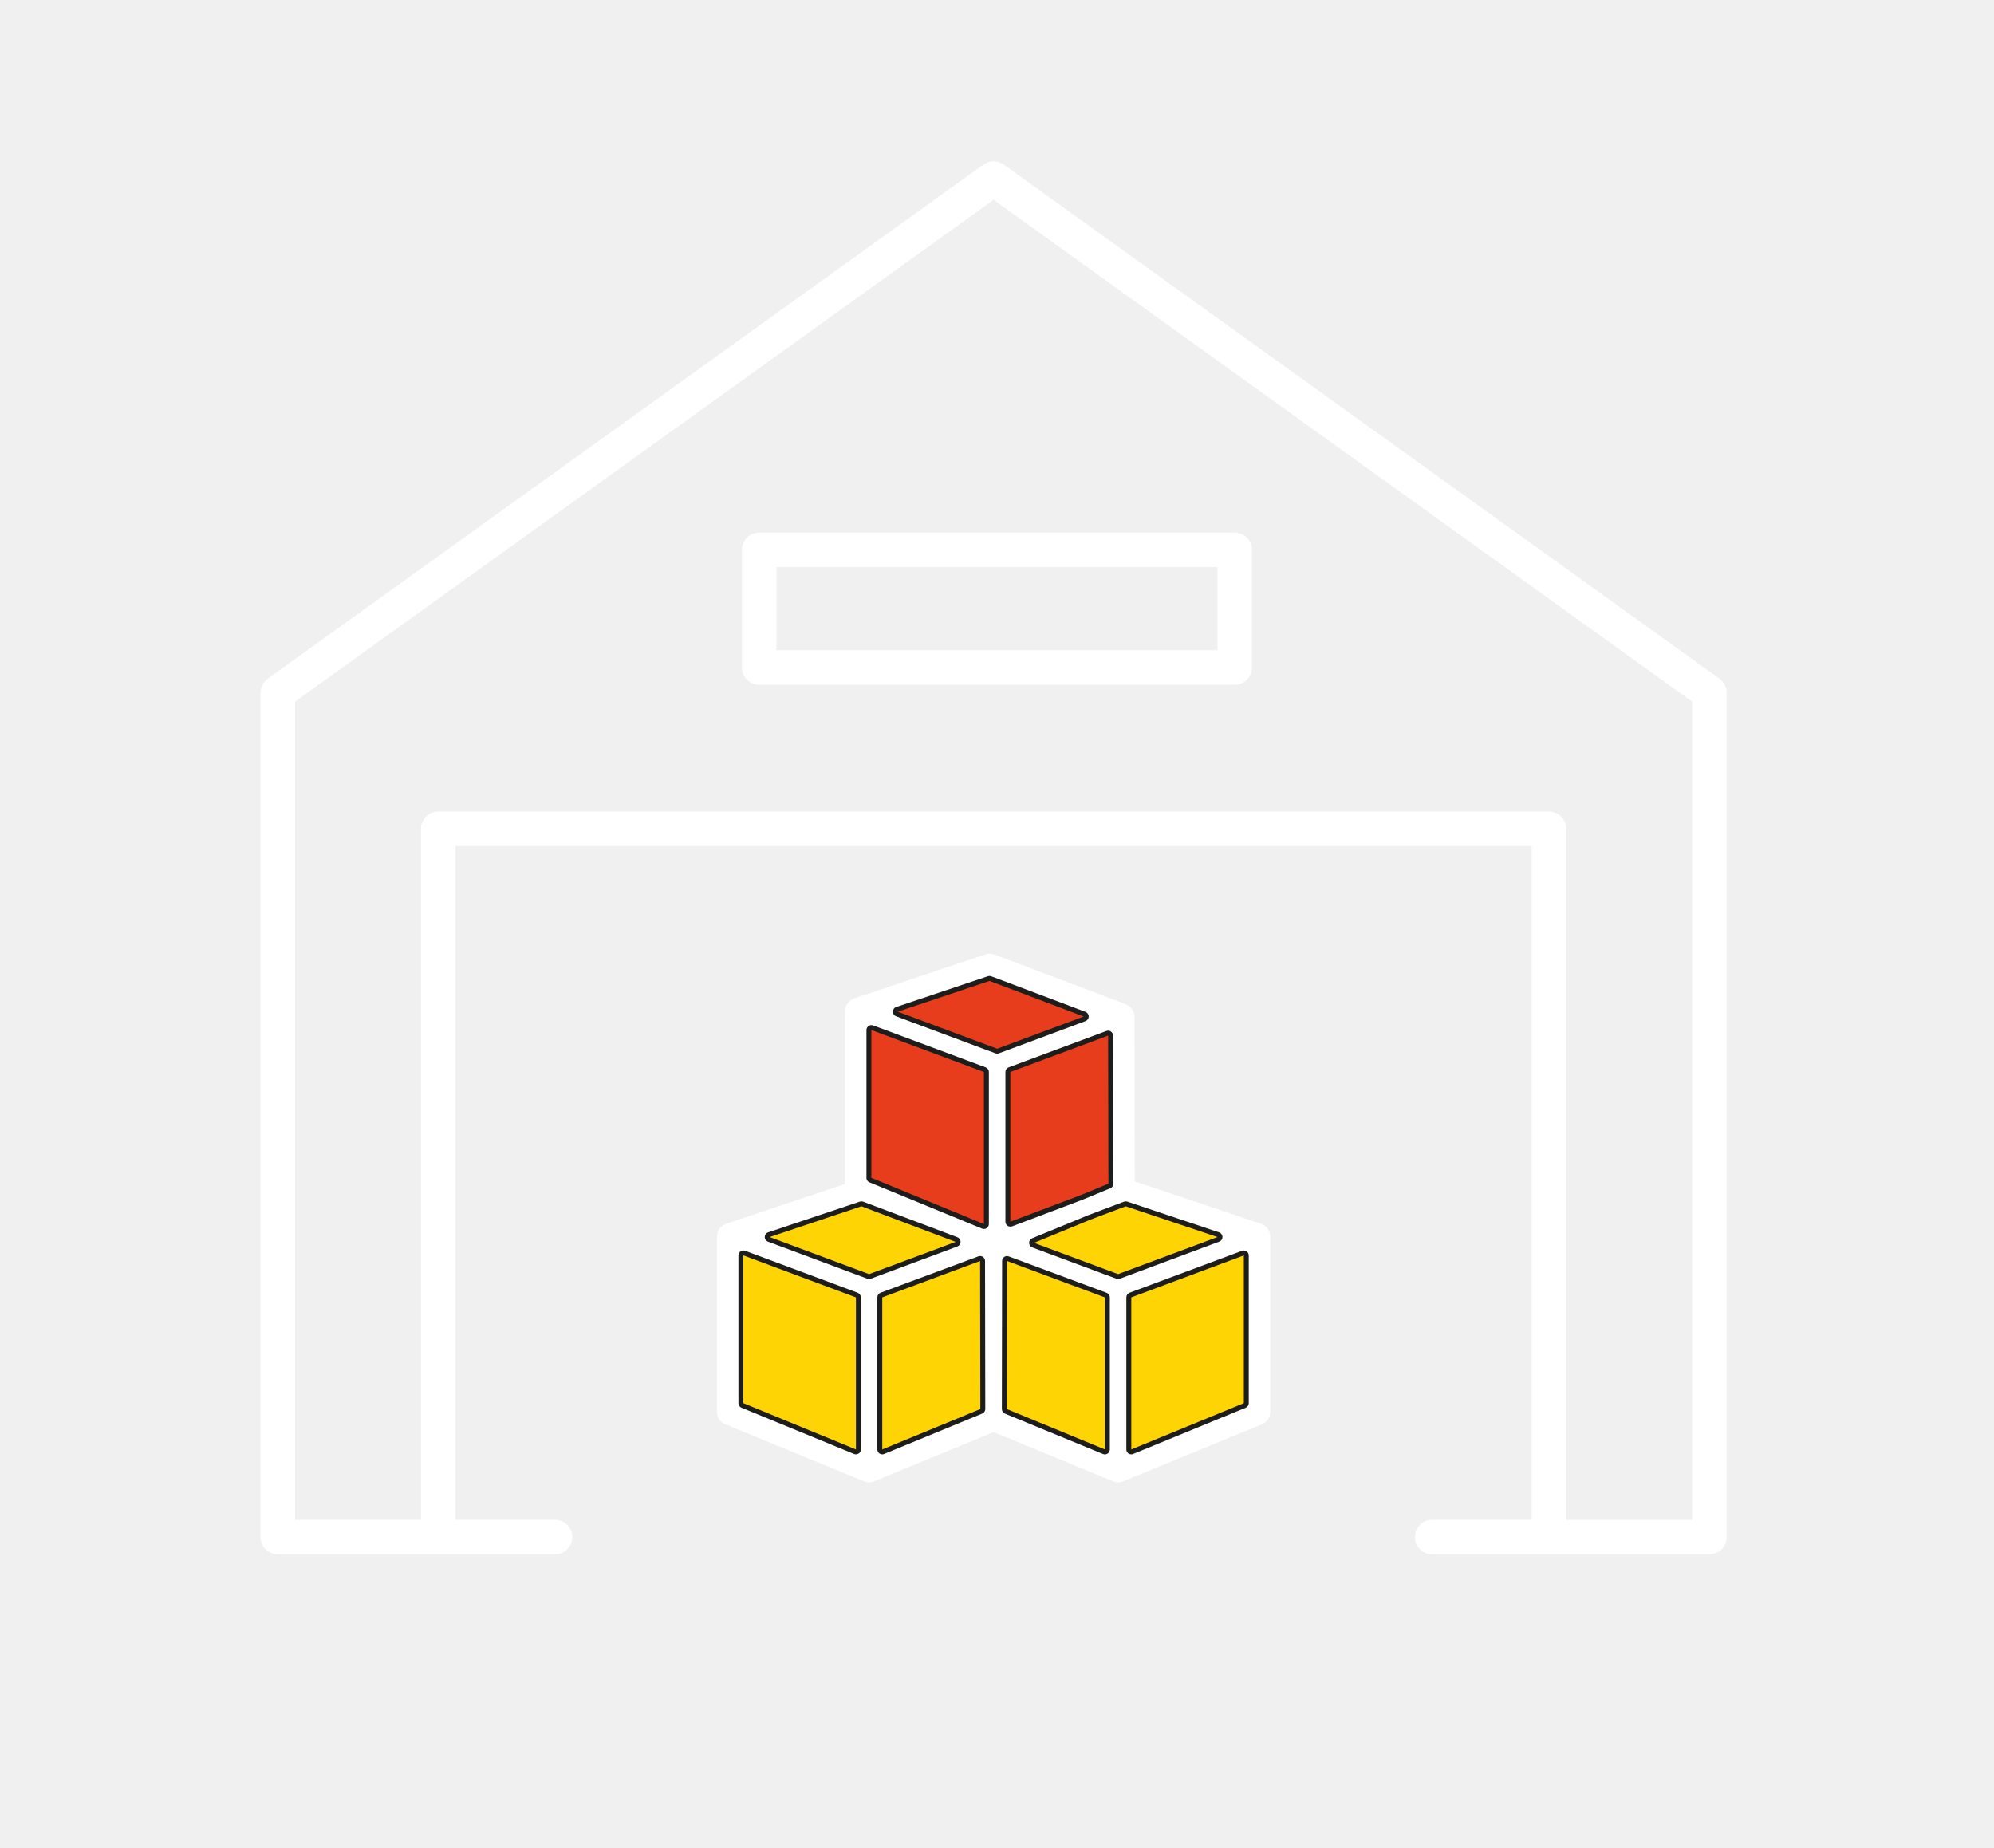
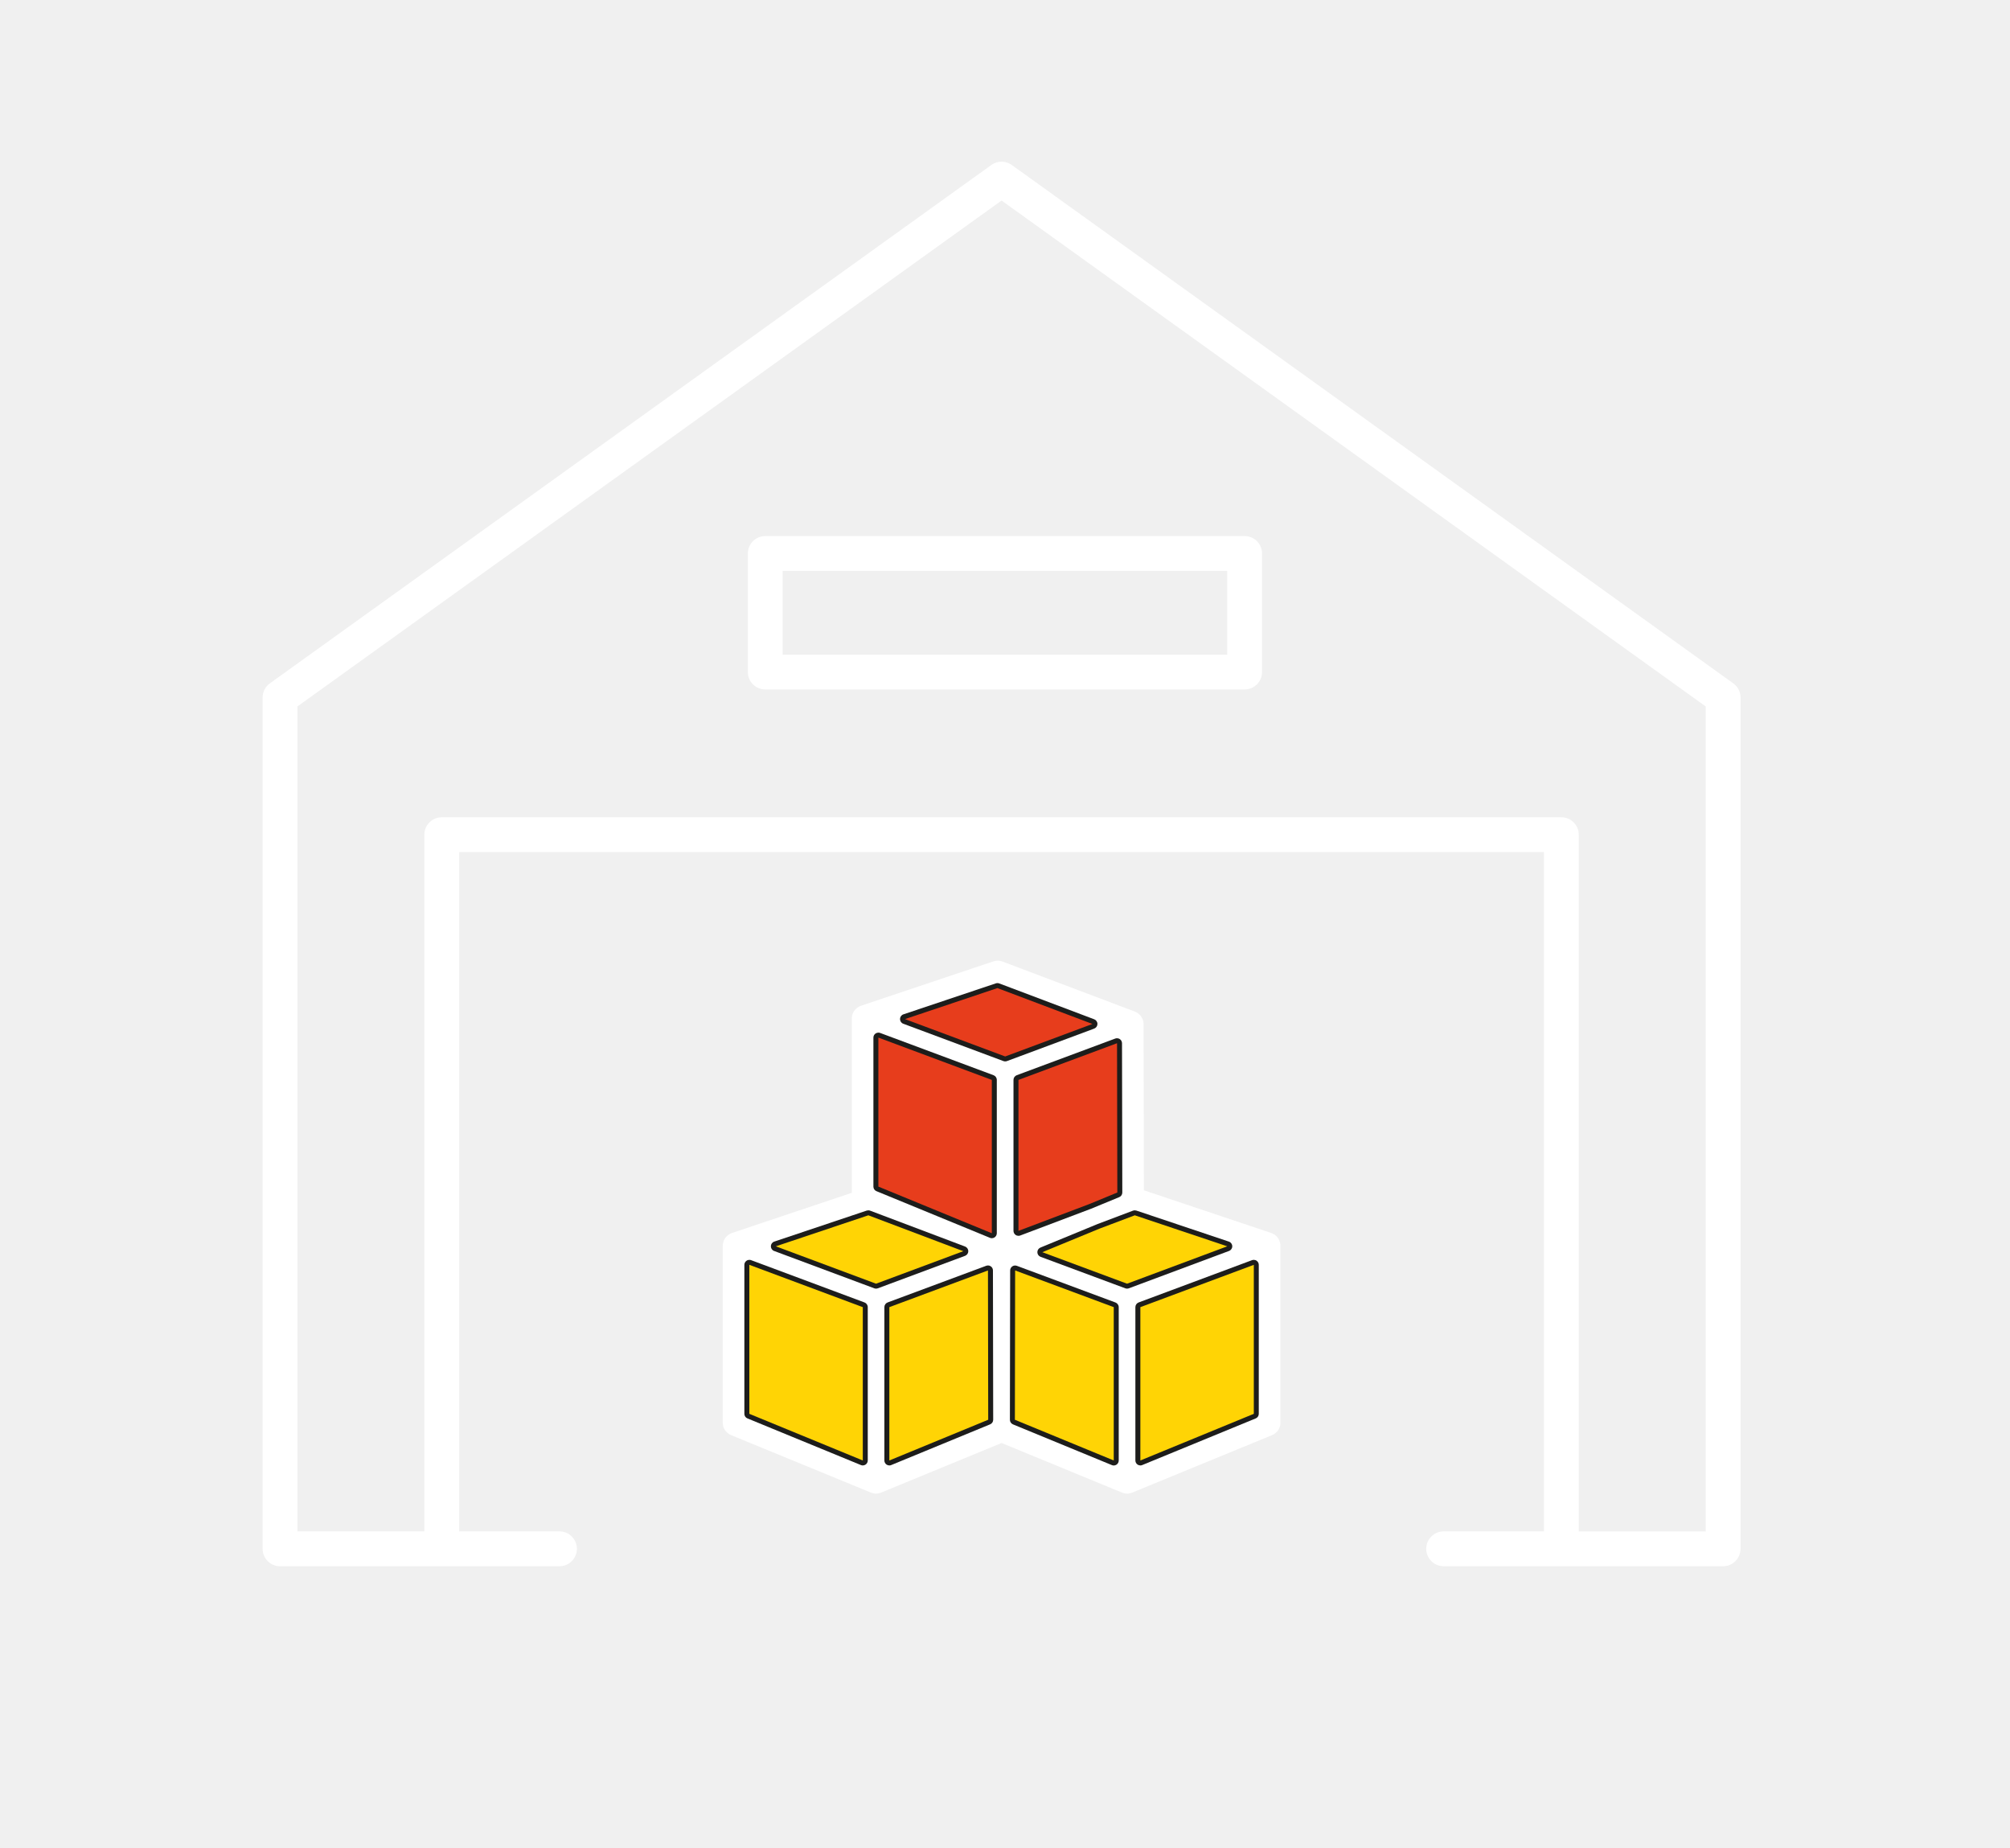
- <svg xmlns="http://www.w3.org/2000/svg" width="136" height="126" viewBox="0 0 136 126" fill="none">
-   <path d="M117.276 46.291L68.454 11.222C68.044 10.926 67.492 10.926 67.081 11.222L18.259 46.291C17.949 46.514 17.768 46.871 17.768 47.248V104.836C17.768 105.486 18.296 106.014 18.946 106.014H37.856C38.505 106.014 39.034 105.486 39.034 104.836C39.034 104.186 38.505 103.658 37.856 103.658H31.069V57.708H104.466V103.658H97.679C97.03 103.658 96.501 104.186 96.501 104.836C96.501 105.486 97.03 106.014 97.679 106.014H116.589C117.239 106.014 117.768 105.486 117.768 104.836V47.248C117.768 46.867 117.586 46.51 117.276 46.291ZM115.411 103.661H106.823V56.529C106.823 55.88 106.294 55.351 105.645 55.351H29.89C29.241 55.351 28.712 55.88 28.712 56.529V103.658H20.124V47.854L67.768 13.629L115.411 47.854V103.661Z" fill="white" />
-   <path d="M50.602 37.505V45.527C50.602 46.177 51.13 46.706 51.78 46.706H84.213C84.863 46.706 85.391 46.177 85.391 45.527V37.505C85.391 36.855 84.863 36.327 84.213 36.327H51.78C51.13 36.327 50.602 36.855 50.602 37.505ZM52.958 38.683H83.035V44.349H52.958V38.683Z" fill="white" />
-   <path d="M86.618 84.159C86.618 84.159 86.611 84.132 86.604 84.115C86.598 84.078 86.584 84.041 86.571 84.004C86.564 83.987 86.557 83.97 86.55 83.953C86.534 83.919 86.517 83.886 86.497 83.856C86.487 83.842 86.48 83.829 86.47 83.815C86.439 83.771 86.409 83.731 86.372 83.694C86.372 83.694 86.37 83.693 86.365 83.691C86.332 83.653 86.291 83.623 86.251 83.593C86.237 83.583 86.221 83.576 86.207 83.566C86.177 83.546 86.143 83.529 86.113 83.516C86.093 83.505 86.076 83.499 86.056 83.492C86.046 83.485 86.032 83.482 86.022 83.475L77.397 80.583L77.377 69.339V69.326C77.373 69.258 77.367 69.191 77.35 69.127C77.35 69.117 77.343 69.11 77.34 69.1C77.326 69.046 77.306 68.992 77.282 68.945C77.272 68.925 77.262 68.905 77.249 68.888C77.225 68.847 77.202 68.81 77.175 68.777C77.158 68.76 77.144 68.743 77.127 68.726C77.097 68.689 77.06 68.659 77.02 68.629C77.01 68.622 77.003 68.608 76.99 68.602C76.99 68.598 76.979 68.598 76.976 68.595C76.925 68.561 76.872 68.531 76.811 68.507C76.804 68.507 76.801 68.501 76.794 68.497L67.822 65.107C67.63 65.033 67.415 65.03 67.22 65.097L58.248 68.103C58.248 68.103 58.224 68.114 58.211 68.12C58.194 68.127 58.174 68.134 58.157 68.144C58.123 68.157 58.093 68.174 58.063 68.194C58.046 68.204 58.032 68.211 58.019 68.221C57.975 68.252 57.938 68.282 57.901 68.319C57.901 68.319 57.898 68.319 57.898 68.322C57.861 68.359 57.827 68.4 57.797 68.444C57.787 68.457 57.78 68.47 57.77 68.484C57.753 68.514 57.733 68.548 57.719 68.582C57.713 68.598 57.703 68.615 57.696 68.632C57.682 68.669 57.672 68.706 57.662 68.743C57.659 68.76 57.655 68.773 57.652 68.787C57.642 68.837 57.635 68.888 57.635 68.942V80.755L49.518 83.475C49.518 83.475 49.495 83.485 49.481 83.492C49.461 83.499 49.444 83.505 49.428 83.516C49.394 83.529 49.364 83.546 49.333 83.566C49.316 83.576 49.303 83.583 49.289 83.593C49.246 83.623 49.209 83.653 49.172 83.691C49.172 83.691 49.168 83.691 49.168 83.694C49.131 83.731 49.098 83.771 49.067 83.815C49.057 83.829 49.05 83.842 49.04 83.856C49.02 83.886 49.003 83.919 48.99 83.953C48.98 83.97 48.973 83.987 48.966 84.004C48.953 84.041 48.943 84.078 48.933 84.115C48.929 84.132 48.922 84.145 48.922 84.159C48.912 84.209 48.906 84.26 48.902 84.313C48.902 84.313 48.906 84.32 48.906 84.323C48.906 84.327 48.902 84.327 48.902 84.33V96.308C48.902 96.675 49.124 97.002 49.461 97.143L58.935 101.035C58.935 101.035 58.958 101.042 58.968 101.045C59.002 101.059 59.039 101.069 59.076 101.079C59.093 101.082 59.11 101.086 59.127 101.089C59.17 101.099 59.218 101.102 59.265 101.102C59.268 101.102 59.275 101.102 59.278 101.102C59.332 101.102 59.386 101.096 59.436 101.086C59.45 101.082 59.463 101.079 59.477 101.075C59.517 101.065 59.557 101.055 59.594 101.042C59.605 101.042 59.611 101.035 59.621 101.032L67.769 97.679L75.915 101.032C75.915 101.032 75.936 101.038 75.942 101.042C75.983 101.055 76.02 101.069 76.06 101.075C76.074 101.079 76.087 101.082 76.101 101.086C76.155 101.096 76.205 101.102 76.259 101.102C76.266 101.102 76.269 101.102 76.276 101.102C76.32 101.102 76.367 101.099 76.414 101.089C76.431 101.086 76.448 101.082 76.464 101.079C76.501 101.069 76.535 101.059 76.572 101.045C76.582 101.045 76.592 101.045 76.602 101.035L86.076 97.143C86.412 97.002 86.635 96.675 86.635 96.308V84.313C86.635 84.26 86.628 84.209 86.618 84.159ZM75.599 80.735L73.704 81.516L68.91 83.327V73.116L75.579 70.635L75.599 80.735ZM58.379 98.86L50.703 95.706V85.626L58.379 88.488V98.86ZM59.278 86.902L52.498 84.374L58.756 82.277L65.183 84.704L59.278 86.902ZM60.177 98.86V88.488L66.849 86.007L66.866 96.106L60.177 98.86ZM67.109 83.489L59.433 80.334V70.255L67.109 73.116V83.489ZM61.231 69.002L67.486 66.905L73.916 69.332L68.011 71.531L61.231 69.002ZM75.36 98.86L68.671 96.106L68.688 86.007L75.36 88.488V98.86ZM76.259 86.902L70.526 84.771L74.374 83.186L76.781 82.277L83.039 84.374L76.259 86.902ZM84.834 95.706L77.158 98.86V88.488L84.834 85.626V95.706Z" fill="white" />
-   <path d="M68.013 71.699C67.993 71.699 67.973 71.695 67.956 71.689L61.176 69.16C61.108 69.137 61.065 69.07 61.065 68.999C61.065 68.928 61.112 68.864 61.179 68.844L67.434 66.747C67.451 66.74 67.471 66.737 67.488 66.737C67.508 66.737 67.528 66.74 67.548 66.747L73.978 69.174C74.043 69.198 74.086 69.261 74.086 69.332C74.086 69.403 74.043 69.463 73.975 69.49L68.07 71.689C68.05 71.695 68.03 71.699 68.013 71.699Z" fill="#E73D1C" />
-   <path d="M67.488 66.905L73.918 69.332L68.013 71.531L61.233 69.002L67.488 66.905ZM67.488 66.568C67.451 66.568 67.418 66.575 67.38 66.585L61.125 68.683C60.991 68.726 60.9 68.854 60.897 68.996C60.897 69.137 60.981 69.268 61.115 69.315L67.895 71.844C67.933 71.857 67.973 71.864 68.013 71.864C68.054 71.864 68.094 71.857 68.131 71.844L74.036 69.645C74.167 69.595 74.255 69.47 74.255 69.332C74.255 69.191 74.167 69.066 74.036 69.016L67.606 66.588C67.569 66.575 67.529 66.568 67.488 66.568Z" fill="#1D1D1B" />
-   <path d="M67.108 83.657C67.088 83.657 67.064 83.654 67.044 83.644L59.368 80.489C59.304 80.462 59.264 80.401 59.264 80.334V70.255C59.264 70.201 59.291 70.147 59.334 70.117C59.361 70.097 59.395 70.086 59.432 70.086C59.452 70.086 59.472 70.09 59.489 70.097L67.165 72.958C67.232 72.982 67.276 73.046 67.276 73.116V83.489C67.276 83.546 67.249 83.596 67.202 83.63C67.175 83.65 67.141 83.657 67.108 83.657Z" fill="#E73D1C" />
-   <path d="M59.432 70.255L67.108 73.116V83.489L59.432 80.334V70.255ZM59.432 69.918C59.365 69.918 59.298 69.938 59.24 69.979C59.15 70.043 59.096 70.144 59.096 70.255V80.334C59.096 80.472 59.176 80.593 59.304 80.644L66.98 83.798C67.021 83.815 67.064 83.825 67.108 83.825C67.175 83.825 67.239 83.805 67.297 83.768C67.391 83.704 67.445 83.6 67.445 83.489V73.116C67.445 72.975 67.357 72.85 67.226 72.8L59.55 69.938C59.513 69.925 59.473 69.918 59.432 69.918Z" fill="#1D1D1B" />
-   <path d="M68.91 83.495C68.877 83.495 68.843 83.485 68.816 83.465C68.769 83.435 68.742 83.381 68.742 83.327V73.116C68.742 73.046 68.786 72.982 68.853 72.958L75.522 70.477C75.543 70.47 75.563 70.467 75.58 70.467C75.613 70.467 75.647 70.477 75.677 70.497C75.721 70.527 75.748 70.581 75.748 70.635L75.768 80.735C75.768 80.802 75.728 80.866 75.664 80.89L73.768 81.671L68.971 83.485C68.951 83.492 68.931 83.495 68.91 83.495Z" fill="#E73D1C" />
-   <path d="M75.58 70.635L75.6 80.735L73.705 81.516L68.911 83.327V73.116L75.58 70.635ZM75.58 70.299C75.54 70.299 75.499 70.305 75.462 70.319L68.793 72.8C68.662 72.85 68.574 72.975 68.574 73.116V83.327C68.574 83.438 68.628 83.543 68.719 83.603C68.776 83.644 68.844 83.664 68.911 83.664C68.951 83.664 68.992 83.657 69.029 83.644L73.823 81.832L75.728 81.048C75.856 80.997 75.937 80.873 75.937 80.735L75.917 70.635C75.917 70.524 75.863 70.423 75.772 70.359C75.715 70.319 75.647 70.299 75.58 70.299Z" fill="#1D1D1B" />
-   <path d="M76.259 87.071C76.239 87.071 76.219 87.067 76.202 87.061L70.469 84.93C70.405 84.906 70.361 84.845 70.357 84.775C70.357 84.704 70.398 84.643 70.462 84.616L74.31 83.031L76.72 82.118C76.74 82.112 76.761 82.108 76.781 82.108C76.798 82.108 76.818 82.108 76.835 82.118L83.093 84.216C83.16 84.239 83.207 84.3 83.207 84.371C83.207 84.441 83.164 84.505 83.097 84.532L76.316 87.061C76.296 87.067 76.276 87.071 76.259 87.071Z" fill="#FFD405" />
-   <path d="M76.781 82.277L83.04 84.374L76.259 86.902L70.526 84.771L74.374 83.186L76.781 82.277ZM76.781 81.94C76.741 81.94 76.701 81.947 76.663 81.96L74.256 82.869L70.398 84.458C70.27 84.512 70.186 84.637 70.19 84.775C70.19 84.913 70.281 85.037 70.408 85.084L76.142 87.215C76.179 87.229 76.219 87.236 76.259 87.236C76.3 87.236 76.34 87.229 76.377 87.215L83.157 84.687C83.292 84.637 83.38 84.509 83.376 84.367C83.376 84.226 83.282 84.098 83.147 84.054L76.889 81.957C76.855 81.947 76.818 81.94 76.781 81.94Z" fill="#1D1D1B" />
-   <path d="M77.159 99.029C77.125 99.029 77.095 99.019 77.064 99.002C77.017 98.971 76.99 98.918 76.99 98.86V88.488C76.99 88.417 77.034 88.353 77.101 88.33L84.777 85.468C84.797 85.461 84.817 85.458 84.834 85.458C84.868 85.458 84.902 85.468 84.932 85.488C84.976 85.519 85.003 85.573 85.003 85.626V95.706C85.003 95.773 84.962 95.837 84.898 95.861L77.222 99.015C77.202 99.022 77.179 99.029 77.159 99.029Z" fill="#FFD405" />
-   <path d="M84.835 85.626V95.706L77.159 98.86V88.488L84.835 85.626ZM84.835 85.29C84.794 85.29 84.754 85.296 84.717 85.31L77.041 88.171C76.91 88.222 76.822 88.347 76.822 88.488V98.86C76.822 98.971 76.879 99.079 76.97 99.14C77.028 99.177 77.092 99.197 77.159 99.197C77.203 99.197 77.246 99.19 77.287 99.17L84.963 96.016C85.091 95.965 85.171 95.841 85.171 95.706V85.626C85.171 85.515 85.117 85.414 85.026 85.35C84.969 85.31 84.902 85.29 84.835 85.29Z" fill="#1D1D1B" />
-   <path d="M75.358 99.029C75.338 99.029 75.314 99.025 75.294 99.015L68.604 96.261C68.54 96.234 68.5 96.174 68.5 96.106L68.517 86.007C68.517 85.953 68.544 85.899 68.588 85.869C68.615 85.849 68.648 85.838 68.685 85.838C68.705 85.838 68.726 85.842 68.742 85.849L75.415 88.33C75.482 88.353 75.526 88.417 75.526 88.488V98.86C75.526 98.918 75.499 98.968 75.452 99.002C75.425 99.022 75.391 99.029 75.358 99.029Z" fill="#FFD405" />
-   <path d="M68.686 86.007L75.358 88.488V98.86L68.669 96.106L68.686 86.007ZM68.686 85.67C68.618 85.67 68.551 85.69 68.494 85.731C68.403 85.795 68.349 85.896 68.349 86.007L68.332 96.106C68.332 96.244 68.413 96.366 68.541 96.419L75.23 99.173C75.27 99.19 75.314 99.2 75.358 99.2C75.425 99.2 75.489 99.18 75.546 99.143C75.641 99.079 75.695 98.975 75.695 98.864V88.491C75.695 88.35 75.607 88.225 75.476 88.175L68.803 85.694C68.766 85.68 68.726 85.674 68.686 85.674V85.67Z" fill="#1D1D1B" />
-   <path d="M60.174 99.029C60.141 99.029 60.11 99.019 60.08 99.002C60.033 98.971 60.006 98.918 60.006 98.86V88.488C60.006 88.417 60.05 88.353 60.117 88.33L66.79 85.849C66.81 85.842 66.83 85.838 66.847 85.838C66.88 85.838 66.914 85.849 66.944 85.869C66.988 85.899 67.015 85.953 67.015 86.007L67.032 96.106C67.032 96.174 66.991 96.238 66.927 96.261L60.238 99.015C60.218 99.025 60.194 99.029 60.174 99.029Z" fill="#FFD405" />
-   <path d="M66.847 86.007L66.864 96.106L60.175 98.86V88.488L66.847 86.007ZM66.847 85.67C66.807 85.67 66.766 85.677 66.729 85.69L60.057 88.171C59.925 88.222 59.838 88.347 59.838 88.488V98.86C59.838 98.971 59.895 99.079 59.986 99.14C60.043 99.177 60.107 99.197 60.175 99.197C60.218 99.197 60.262 99.19 60.303 99.17L66.992 96.416C67.12 96.366 67.201 96.241 67.201 96.103L67.184 86.003C67.184 85.892 67.13 85.791 67.039 85.727C66.982 85.687 66.914 85.667 66.847 85.667V85.67Z" fill="#1D1D1B" />
-   <path d="M59.275 87.071C59.255 87.071 59.234 87.067 59.218 87.061L52.437 84.532C52.37 84.509 52.326 84.441 52.326 84.371C52.326 84.3 52.373 84.236 52.441 84.216L58.699 82.118C58.716 82.112 58.733 82.108 58.753 82.108C58.773 82.108 58.793 82.112 58.813 82.118L65.24 84.546C65.304 84.569 65.348 84.633 65.348 84.704C65.348 84.775 65.304 84.835 65.237 84.862L59.332 87.061C59.312 87.067 59.292 87.071 59.275 87.071Z" fill="#FFD405" />
-   <path d="M58.753 82.277L65.18 84.704L59.275 86.902L52.495 84.374L58.753 82.277ZM58.753 81.94C58.716 81.94 58.683 81.947 58.645 81.957L52.387 84.054C52.252 84.098 52.162 84.226 52.158 84.367C52.158 84.509 52.242 84.64 52.377 84.687L59.157 87.215C59.194 87.229 59.235 87.236 59.275 87.236C59.316 87.236 59.356 87.229 59.393 87.215L65.298 85.017C65.429 84.966 65.517 84.842 65.517 84.704C65.517 84.566 65.429 84.438 65.298 84.387L58.871 81.96C58.834 81.947 58.794 81.94 58.753 81.94Z" fill="#1D1D1B" />
-   <path d="M58.377 99.029C58.357 99.029 58.334 99.025 58.313 99.015L50.638 95.861C50.574 95.834 50.533 95.773 50.533 95.706V85.626C50.533 85.573 50.56 85.519 50.604 85.488C50.631 85.468 50.664 85.458 50.702 85.458C50.722 85.458 50.742 85.461 50.759 85.468L58.434 88.33C58.502 88.353 58.546 88.417 58.546 88.488V98.86C58.546 98.918 58.519 98.968 58.471 99.002C58.445 99.022 58.411 99.029 58.377 99.029Z" fill="#FFD405" />
-   <path d="M50.702 85.626L58.378 88.488V98.86L50.702 95.706V85.626ZM50.702 85.29C50.635 85.29 50.567 85.31 50.51 85.35C50.419 85.414 50.365 85.515 50.365 85.626V95.706C50.365 95.844 50.446 95.965 50.574 96.016L58.25 99.17C58.29 99.187 58.334 99.197 58.378 99.197C58.445 99.197 58.509 99.177 58.566 99.14C58.66 99.076 58.714 98.971 58.714 98.86V88.488C58.714 88.347 58.627 88.222 58.495 88.171L50.82 85.31C50.783 85.296 50.742 85.29 50.702 85.29Z" fill="#1D1D1B" />
+ <svg xmlns="http://www.w3.org/2000/svg" width="136" height="125" viewBox="0 0 136 125" fill="none">
+   <path d="M117.276 46.227L68.454 11.158C68.044 10.861 67.492 10.861 67.081 11.158L18.259 46.227C17.949 46.449 17.768 46.806 17.768 47.183V104.771C17.768 105.421 18.296 105.95 18.946 105.95H37.856C38.505 105.95 39.034 105.421 39.034 104.771C39.034 104.122 38.505 103.593 37.856 103.593H31.069V57.643H104.466V103.593H97.679C97.03 103.593 96.501 104.122 96.501 104.771C96.501 105.421 97.03 105.95 97.679 105.95H116.589C117.239 105.95 117.768 105.421 117.768 104.771V47.183C117.768 46.803 117.586 46.446 117.276 46.227ZM115.411 103.596H106.823V56.465C106.823 55.815 106.294 55.286 105.645 55.286H29.89C29.241 55.286 28.712 55.815 28.712 56.465V103.593H20.124V47.789L67.768 13.565L115.411 47.789V103.596Z" fill="white" />
+   <path d="M50.602 37.44V45.463C50.602 46.113 51.13 46.641 51.78 46.641H84.213C84.863 46.641 85.391 46.113 85.391 45.463V37.44C85.391 36.791 84.863 36.262 84.213 36.262H51.78C51.13 36.262 50.602 36.791 50.602 37.44ZM52.958 38.619H83.035V44.285H52.958V38.619Z" fill="white" />
+   <path d="M86.618 84.094C86.618 84.094 86.611 84.067 86.604 84.05C86.598 84.013 86.584 83.976 86.571 83.939C86.564 83.922 86.557 83.906 86.55 83.889C86.534 83.855 86.517 83.821 86.497 83.791C86.487 83.778 86.48 83.764 86.47 83.751C86.439 83.707 86.409 83.666 86.372 83.629C86.372 83.629 86.37 83.628 86.365 83.626C86.332 83.589 86.291 83.559 86.251 83.528C86.237 83.518 86.221 83.512 86.207 83.502C86.177 83.481 86.143 83.465 86.113 83.451C86.093 83.441 86.076 83.434 86.056 83.427C86.046 83.421 86.032 83.417 86.022 83.411L77.397 80.519L77.377 69.275V69.261C77.373 69.194 77.367 69.126 77.35 69.062C77.35 69.052 77.343 69.046 77.34 69.035C77.326 68.982 77.306 68.928 77.282 68.881C77.272 68.86 77.262 68.84 77.249 68.823C77.225 68.783 77.202 68.746 77.175 68.712C77.158 68.695 77.144 68.679 77.127 68.662C77.097 68.625 77.06 68.594 77.02 68.564C77.01 68.557 77.003 68.544 76.99 68.537C76.99 68.534 76.979 68.534 76.976 68.531C76.925 68.497 76.872 68.466 76.811 68.443C76.804 68.443 76.801 68.436 76.794 68.433L67.822 65.043C67.63 64.969 67.415 64.965 67.22 65.033L58.248 68.039C58.248 68.039 58.224 68.049 58.211 68.056C58.194 68.063 58.174 68.069 58.157 68.079C58.123 68.093 58.093 68.11 58.063 68.13C58.046 68.14 58.032 68.147 58.019 68.157C57.975 68.187 57.938 68.217 57.901 68.254C57.901 68.254 57.898 68.254 57.898 68.258C57.861 68.295 57.827 68.335 57.797 68.379C57.787 68.392 57.78 68.406 57.77 68.419C57.753 68.45 57.733 68.483 57.719 68.517C57.713 68.534 57.703 68.551 57.696 68.567C57.682 68.605 57.672 68.642 57.662 68.679C57.659 68.695 57.655 68.709 57.652 68.722C57.642 68.773 57.635 68.823 57.635 68.877V80.691L49.518 83.411C49.518 83.411 49.495 83.421 49.481 83.427C49.461 83.434 49.444 83.441 49.428 83.451C49.394 83.465 49.364 83.481 49.333 83.502C49.316 83.512 49.303 83.518 49.289 83.528C49.246 83.559 49.209 83.589 49.172 83.626C49.172 83.626 49.168 83.626 49.168 83.629C49.131 83.666 49.098 83.707 49.067 83.751C49.057 83.764 49.05 83.778 49.04 83.791C49.02 83.821 49.003 83.855 48.99 83.889C48.98 83.906 48.973 83.922 48.966 83.939C48.953 83.976 48.943 84.013 48.933 84.05C48.929 84.067 48.922 84.081 48.922 84.094C48.912 84.145 48.906 84.195 48.902 84.249C48.902 84.249 48.906 84.256 48.906 84.259C48.906 84.262 48.902 84.262 48.902 84.266V96.244C48.902 96.611 49.124 96.938 49.461 97.079L58.935 100.971C58.935 100.971 58.958 100.977 58.968 100.981C59.002 100.994 59.039 101.004 59.076 101.014C59.093 101.018 59.11 101.021 59.127 101.024C59.17 101.035 59.218 101.038 59.265 101.038C59.268 101.038 59.275 101.038 59.278 101.038C59.332 101.038 59.386 101.031 59.436 101.021C59.45 101.018 59.463 101.014 59.477 101.011C59.517 101.001 59.557 100.991 59.594 100.977C59.605 100.977 59.611 100.971 59.621 100.967L67.769 97.614L75.915 100.967C75.915 100.967 75.936 100.974 75.942 100.977C75.983 100.991 76.02 101.004 76.06 101.011C76.074 101.014 76.087 101.018 76.101 101.021C76.155 101.031 76.205 101.038 76.259 101.038C76.266 101.038 76.269 101.038 76.276 101.038C76.32 101.038 76.367 101.035 76.414 101.024C76.431 101.021 76.448 101.018 76.464 101.014C76.501 101.004 76.535 100.994 76.572 100.981C76.582 100.981 76.592 100.981 76.602 100.971L86.076 97.079C86.412 96.938 86.635 96.611 86.635 96.244V84.249C86.635 84.195 86.628 84.145 86.618 84.094ZM75.599 80.67L73.704 81.451L68.91 83.263V73.052L75.579 70.571L75.599 80.67ZM58.379 98.796L50.703 95.641V85.562L58.379 88.424V98.796ZM59.278 86.838L52.498 84.309L58.756 82.212L65.183 84.639L59.278 86.838ZM60.177 98.796V88.424L66.849 85.942L66.866 96.042L60.177 98.796ZM67.109 83.424L59.433 80.27V70.19L67.109 73.052V83.424ZM61.231 68.938L67.486 66.841L73.916 69.268L68.011 71.466L61.231 68.938ZM75.36 98.796L68.671 96.042L68.688 85.942L75.36 88.424V98.796ZM76.259 86.838L70.526 84.707L74.374 83.121L76.781 82.212L83.039 84.309L76.259 86.838ZM84.834 95.641L77.158 98.796V88.424L84.834 85.562V95.641Z" fill="white" />
+   <path d="M68.013 71.634C67.993 71.634 67.973 71.631 67.956 71.624L61.176 69.096C61.108 69.073 61.065 69.005 61.065 68.934C61.065 68.864 61.112 68.8 61.179 68.78L67.434 66.682C67.451 66.675 67.471 66.672 67.488 66.672C67.508 66.672 67.528 66.675 67.548 66.682L73.978 69.109C74.043 69.133 74.086 69.197 74.086 69.268C74.086 69.338 74.043 69.399 73.975 69.426L68.07 71.624C68.05 71.631 68.03 71.634 68.013 71.634Z" fill="#E73D1C" />
+   <path d="M67.488 66.841L73.918 69.268L68.013 71.466L61.233 68.938L67.488 66.841ZM67.488 66.504C67.451 66.504 67.418 66.511 67.38 66.521L61.125 68.618C60.991 68.662 60.9 68.79 60.897 68.931C60.897 69.073 60.981 69.204 61.115 69.251L67.895 71.779C67.933 71.793 67.973 71.799 68.013 71.799C68.054 71.799 68.094 71.793 68.131 71.779L74.036 69.581C74.167 69.53 74.255 69.406 74.255 69.268C74.255 69.126 74.167 69.002 74.036 68.951L67.606 66.524C67.569 66.511 67.529 66.504 67.488 66.504Z" fill="#1D1D1B" />
+   <path d="M67.108 83.593C67.088 83.593 67.064 83.589 67.044 83.579L59.368 80.424C59.304 80.398 59.264 80.337 59.264 80.27V70.19C59.264 70.136 59.291 70.082 59.334 70.052C59.361 70.032 59.395 70.022 59.432 70.022C59.452 70.022 59.472 70.025 59.489 70.032L67.165 72.894C67.232 72.917 67.276 72.981 67.276 73.052V83.424C67.276 83.481 67.249 83.532 67.202 83.566C67.175 83.586 67.141 83.593 67.108 83.593Z" fill="#E73D1C" />
+   <path d="M59.432 70.19L67.108 73.052V83.424L59.432 80.27V70.19ZM59.432 69.854C59.365 69.854 59.298 69.874 59.24 69.914C59.15 69.978 59.096 70.079 59.096 70.19V80.27C59.096 80.408 59.176 80.529 59.304 80.579L66.98 83.734C67.021 83.751 67.064 83.761 67.108 83.761C67.175 83.761 67.239 83.741 67.297 83.704C67.391 83.64 67.445 83.535 67.445 83.424V73.052C67.445 72.91 67.357 72.786 67.226 72.735L59.55 69.874C59.513 69.86 59.473 69.854 59.432 69.854Z" fill="#1D1D1B" />
+   <path d="M68.91 83.431C68.877 83.431 68.843 83.421 68.816 83.401C68.769 83.37 68.742 83.316 68.742 83.263V73.052C68.742 72.981 68.786 72.917 68.853 72.894L75.522 70.412C75.543 70.406 75.563 70.402 75.58 70.402C75.613 70.402 75.647 70.412 75.677 70.433C75.721 70.463 75.748 70.517 75.748 70.571L75.768 80.67C75.768 80.738 75.728 80.802 75.664 80.825L73.768 81.606L68.971 83.421C68.951 83.427 68.931 83.431 68.91 83.431Z" fill="#E73D1C" />
+   <path d="M75.58 70.571L75.6 80.67L73.705 81.451L68.911 83.263V73.052L75.58 70.571ZM75.58 70.234C75.54 70.234 75.499 70.241 75.462 70.254L68.793 72.735C68.662 72.786 68.574 72.91 68.574 73.052V83.263C68.574 83.374 68.628 83.478 68.719 83.539C68.776 83.579 68.844 83.599 68.911 83.599C68.951 83.599 68.992 83.593 69.029 83.579L73.823 81.768L75.728 80.983C75.856 80.933 75.937 80.808 75.937 80.67L75.917 70.571C75.917 70.46 75.863 70.359 75.772 70.295C75.715 70.254 75.647 70.234 75.58 70.234Z" fill="#1D1D1B" />
+   <path d="M76.259 87.006C76.239 87.006 76.219 87.003 76.202 86.996L70.469 84.865C70.405 84.841 70.361 84.781 70.357 84.71C70.357 84.639 70.398 84.579 70.462 84.552L74.31 82.966L76.72 82.054C76.74 82.047 76.761 82.044 76.781 82.044C76.798 82.044 76.818 82.044 76.835 82.054L83.093 84.151C83.16 84.175 83.207 84.236 83.207 84.306C83.207 84.377 83.164 84.441 83.097 84.468L76.316 86.996C76.296 87.003 76.276 87.006 76.259 87.006Z" fill="#FFD405" />
+   <path d="M76.781 82.212L83.04 84.309L76.259 86.838L70.526 84.707L74.374 83.121L76.781 82.212ZM76.781 81.876C76.741 81.876 76.701 81.882 76.663 81.896L74.256 82.805L70.398 84.394C70.27 84.448 70.186 84.572 70.19 84.71C70.19 84.848 70.281 84.973 70.408 85.02L76.142 87.151C76.179 87.164 76.219 87.171 76.259 87.171C76.3 87.171 76.34 87.164 76.377 87.151L83.157 84.623C83.292 84.572 83.38 84.444 83.376 84.303C83.376 84.161 83.282 84.034 83.147 83.99L76.889 81.892C76.855 81.882 76.818 81.876 76.781 81.876Z" fill="#1D1D1B" />
+   <path d="M77.159 98.964C77.125 98.964 77.095 98.954 77.064 98.937C77.017 98.907 76.99 98.853 76.99 98.796V88.423C76.99 88.353 77.034 88.289 77.101 88.265L84.777 85.404C84.797 85.397 84.817 85.394 84.834 85.394C84.868 85.394 84.902 85.404 84.932 85.424C84.976 85.454 85.003 85.508 85.003 85.562V95.641C85.003 95.709 84.962 95.773 84.898 95.796L77.222 98.951C77.202 98.957 77.179 98.964 77.159 98.964Z" fill="#FFD405" />
+   <path d="M84.835 85.562V95.641L77.159 98.796V88.424L84.835 85.562ZM84.835 85.225C84.794 85.225 84.754 85.232 84.717 85.245L77.041 88.107C76.91 88.157 76.822 88.282 76.822 88.424V98.796C76.822 98.907 76.879 99.015 76.97 99.075C77.028 99.112 77.092 99.132 77.159 99.132C77.203 99.132 77.246 99.126 77.287 99.106L84.963 95.951C85.091 95.901 85.171 95.776 85.171 95.641V85.562C85.171 85.451 85.117 85.35 85.026 85.286C84.969 85.245 84.902 85.225 84.835 85.225Z" fill="#1D1D1B" />
+   <path d="M75.358 98.964C75.338 98.964 75.314 98.961 75.294 98.951L68.604 96.197C68.54 96.17 68.5 96.109 68.5 96.042L68.517 85.942C68.517 85.888 68.544 85.835 68.588 85.804C68.615 85.784 68.648 85.774 68.685 85.774C68.705 85.774 68.726 85.777 68.742 85.784L75.415 88.265C75.482 88.289 75.526 88.353 75.526 88.424V98.796C75.526 98.853 75.499 98.903 75.452 98.937C75.425 98.957 75.391 98.964 75.358 98.964Z" fill="#FFD405" />
+   <path d="M68.686 85.942L75.358 88.423V98.796L68.669 96.042L68.686 85.942ZM68.686 85.606C68.618 85.606 68.551 85.626 68.494 85.666C68.403 85.73 68.349 85.831 68.349 85.942L68.332 96.042C68.332 96.18 68.413 96.301 68.541 96.355L75.23 99.109C75.27 99.126 75.314 99.136 75.358 99.136C75.425 99.136 75.489 99.116 75.546 99.079C75.641 99.015 75.695 98.91 75.695 98.799V88.427C75.695 88.285 75.607 88.161 75.476 88.11L68.803 85.629C68.766 85.616 68.726 85.609 68.686 85.609V85.606Z" fill="#1D1D1B" />
+   <path d="M60.174 98.964C60.141 98.964 60.11 98.954 60.08 98.937C60.033 98.907 60.006 98.853 60.006 98.796V88.424C60.006 88.353 60.05 88.289 60.117 88.265L66.79 85.784C66.81 85.777 66.83 85.774 66.847 85.774C66.88 85.774 66.914 85.784 66.944 85.804C66.988 85.835 67.015 85.888 67.015 85.942L67.032 96.042C67.032 96.109 66.991 96.173 66.927 96.197L60.238 98.951C60.218 98.961 60.194 98.964 60.174 98.964Z" fill="#FFD405" />
+   <path d="M66.847 85.942L66.864 96.042L60.175 98.796V88.424L66.847 85.942ZM66.847 85.606C66.807 85.606 66.766 85.612 66.729 85.626L60.057 88.107C59.925 88.157 59.838 88.282 59.838 88.424V98.796C59.838 98.907 59.895 99.015 59.986 99.075C60.043 99.112 60.107 99.132 60.175 99.132C60.218 99.132 60.262 99.126 60.303 99.106L66.992 96.352C67.12 96.301 67.201 96.177 67.201 96.039L67.184 85.939C67.184 85.828 67.13 85.727 67.039 85.663C66.982 85.623 66.914 85.602 66.847 85.602V85.606Z" fill="#1D1D1B" />
+   <path d="M59.275 87.006C59.255 87.006 59.234 87.003 59.218 86.996L52.437 84.468C52.37 84.444 52.326 84.377 52.326 84.306C52.326 84.236 52.373 84.171 52.441 84.151L58.699 82.054C58.716 82.047 58.733 82.044 58.753 82.044C58.773 82.044 58.793 82.047 58.813 82.054L65.24 84.481C65.304 84.505 65.348 84.569 65.348 84.639C65.348 84.71 65.304 84.771 65.237 84.798L59.332 86.996C59.312 87.003 59.292 87.006 59.275 87.006Z" fill="#FFD405" />
+   <path d="M58.753 82.212L65.18 84.639L59.275 86.838L52.495 84.309L58.753 82.212ZM58.753 81.876C58.716 81.876 58.683 81.882 58.645 81.892L52.387 83.99C52.252 84.034 52.162 84.161 52.158 84.303C52.158 84.444 52.242 84.576 52.377 84.623L59.157 87.151C59.194 87.164 59.235 87.171 59.275 87.171C59.316 87.171 59.356 87.164 59.393 87.151L65.298 84.953C65.429 84.902 65.517 84.778 65.517 84.639C65.517 84.501 65.429 84.374 65.298 84.323L58.871 81.896C58.834 81.882 58.794 81.876 58.753 81.876Z" fill="#1D1D1B" />
+   <path d="M58.377 98.964C58.357 98.964 58.334 98.961 58.313 98.951L50.638 95.796C50.574 95.769 50.533 95.709 50.533 95.641V85.562C50.533 85.508 50.56 85.454 50.604 85.424C50.631 85.404 50.664 85.394 50.702 85.394C50.722 85.394 50.742 85.397 50.759 85.404L58.434 88.265C58.502 88.289 58.546 88.353 58.546 88.423V98.796C58.546 98.853 58.519 98.903 58.471 98.937C58.445 98.957 58.411 98.964 58.377 98.964Z" fill="#FFD405" />
+   <path d="M50.702 85.562L58.378 88.424V98.796L50.702 95.641V85.562ZM50.702 85.225C50.635 85.225 50.567 85.245 50.51 85.286C50.419 85.35 50.365 85.451 50.365 85.562V95.641C50.365 95.779 50.446 95.901 50.574 95.951L58.25 99.106C58.29 99.122 58.334 99.132 58.378 99.132C58.445 99.132 58.509 99.112 58.566 99.075C58.66 99.011 58.714 98.907 58.714 98.796V88.424C58.714 88.282 58.627 88.157 58.495 88.107L50.82 85.245C50.783 85.232 50.742 85.225 50.702 85.225Z" fill="#1D1D1B" />
</svg>
